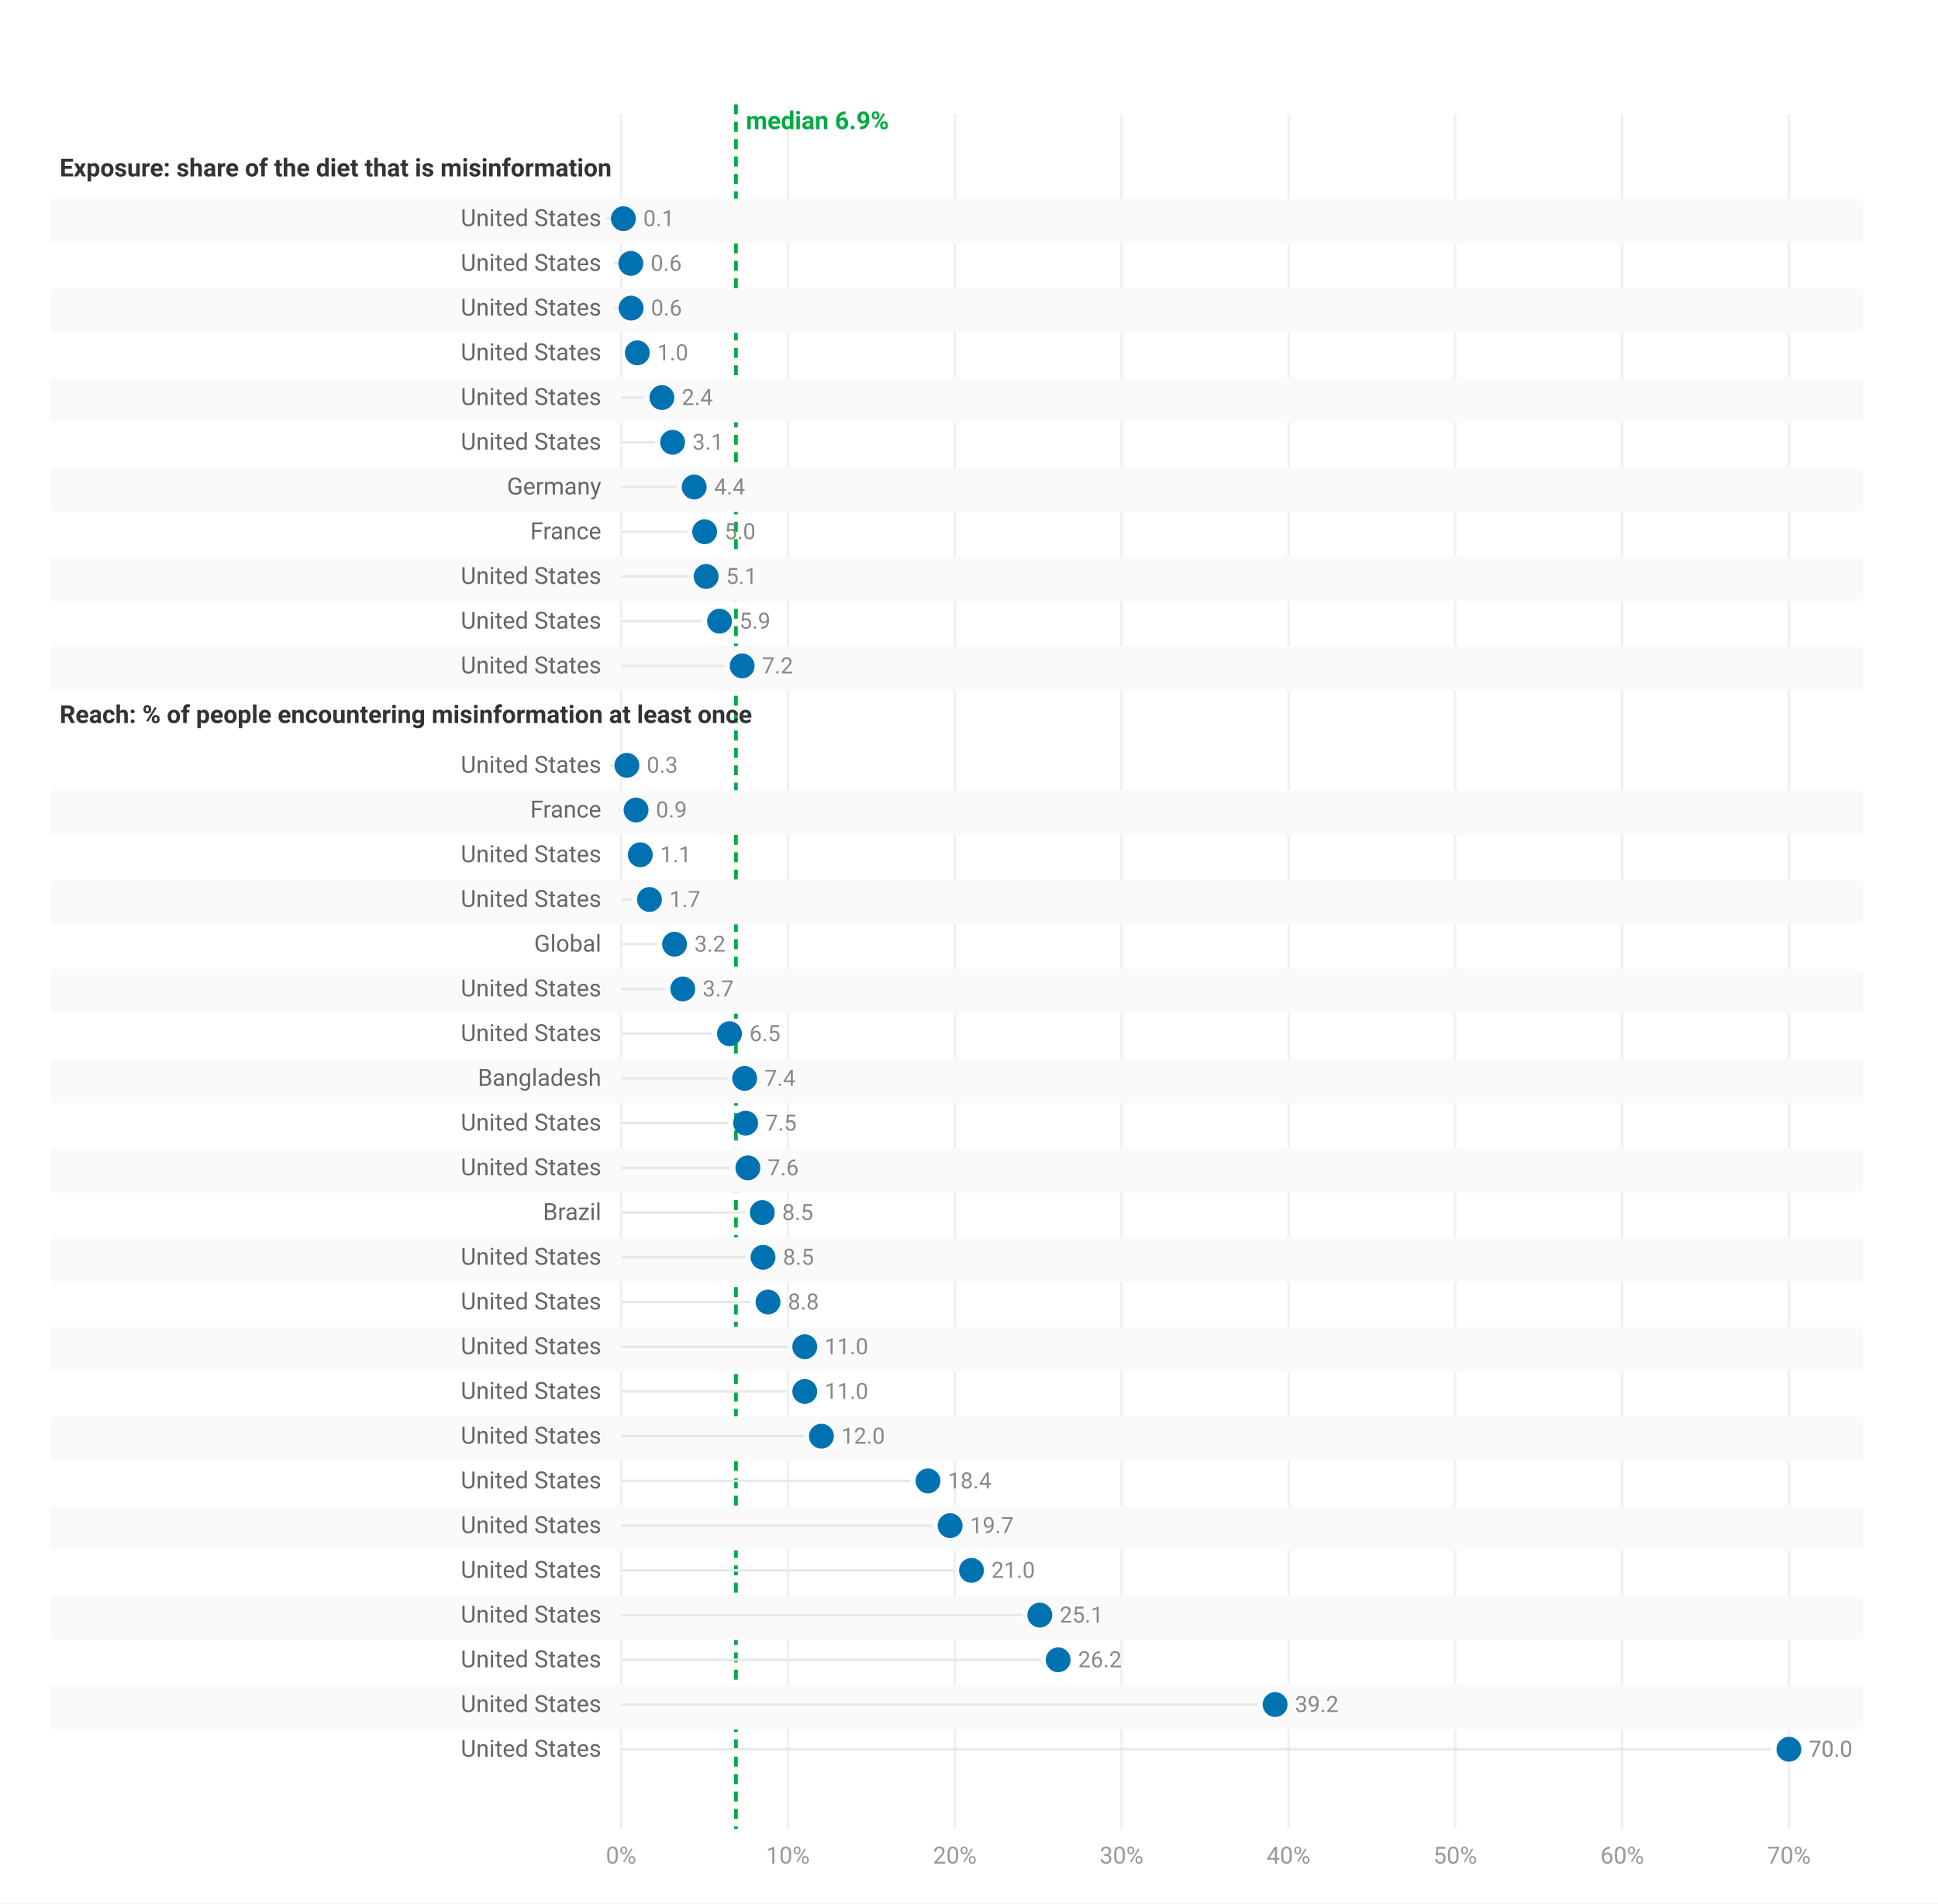
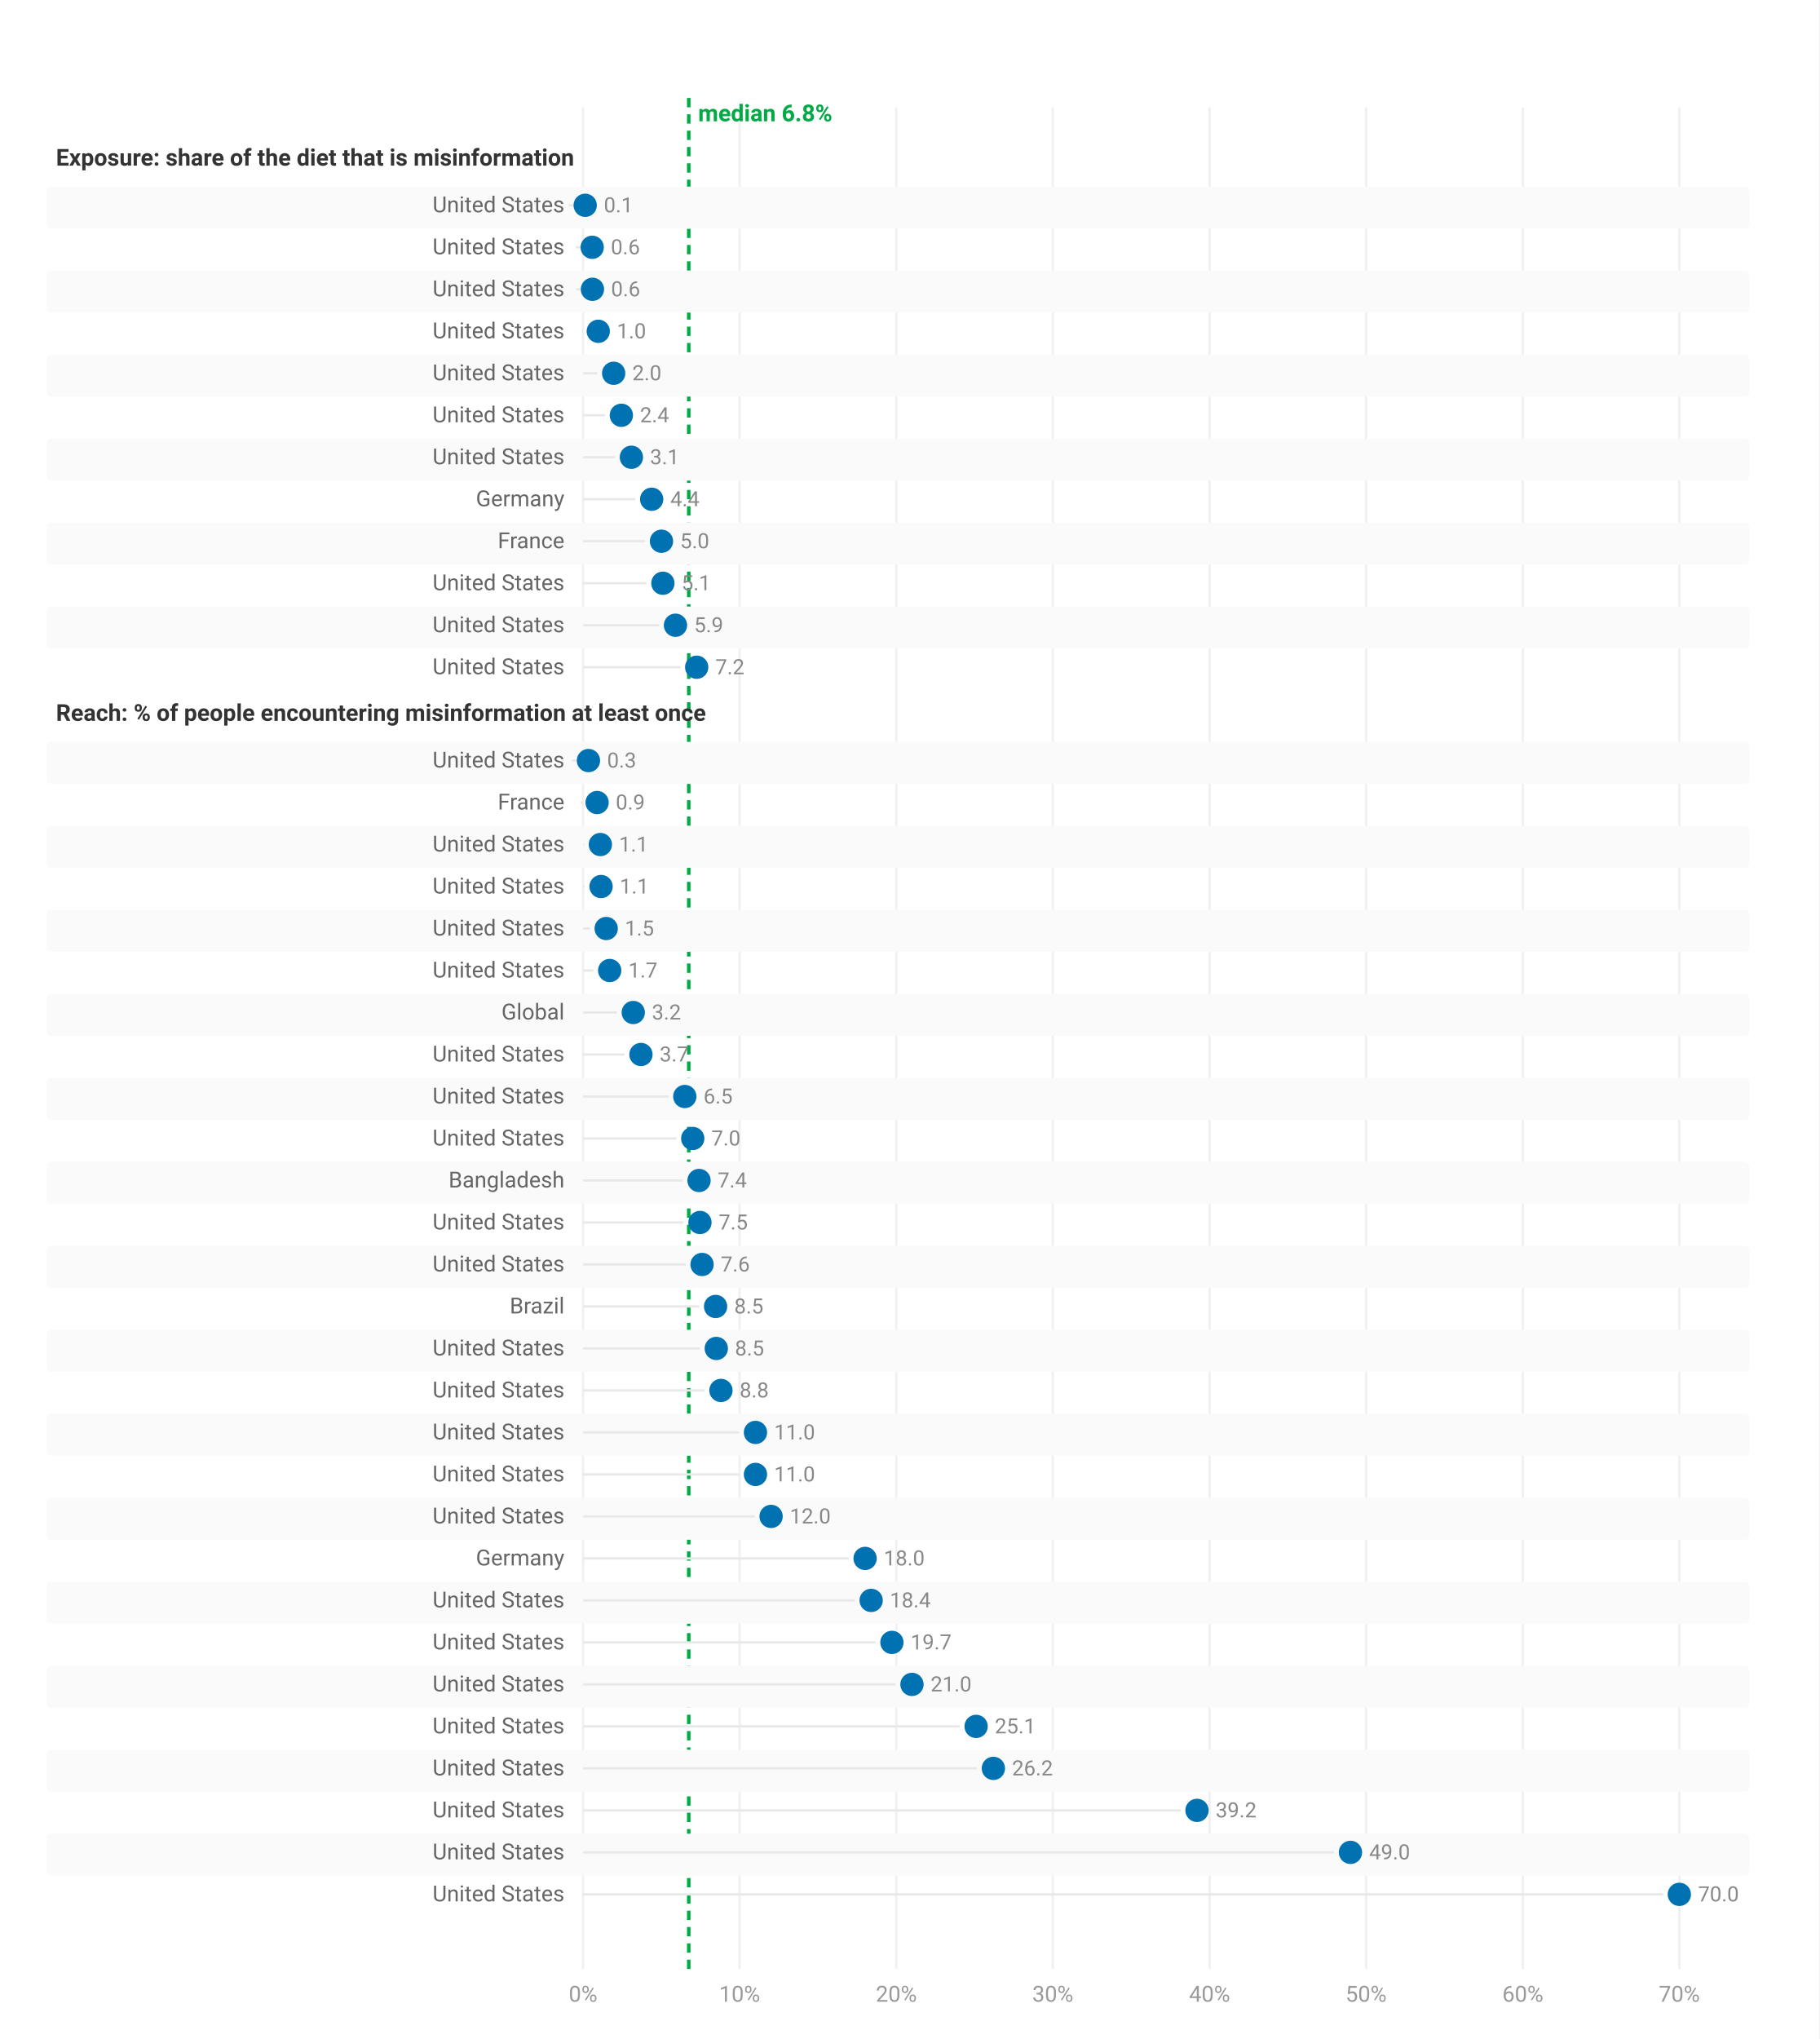
- <svg xmlns="http://www.w3.org/2000/svg" viewBox="0 0 780 766" font-family="-apple-system,Segoe UI,Roboto,sans-serif">
-   <rect x="0.0" y="0.0" width="780.0" height="766.0" rx="0" fill="#fff" />
-   <line x1="250.0" y1="46.0" x2="250.0" y2="736.0" stroke="#f0f0f0" stroke-width="1" />
-   <text x="250.0" y="750.0" font-size="9.5" text-anchor="middle" fill="#999" font-weight="normal">0%</text>
-   <line x1="317.1" y1="46.0" x2="317.1" y2="736.0" stroke="#f0f0f0" stroke-width="1" />
-   <text x="317.1" y="750.0" font-size="9.5" text-anchor="middle" fill="#999" font-weight="normal">10%</text>
-   <line x1="384.3" y1="46.0" x2="384.3" y2="736.0" stroke="#f0f0f0" stroke-width="1" />
-   <text x="384.3" y="750.0" font-size="9.5" text-anchor="middle" fill="#999" font-weight="normal">20%</text>
-   <line x1="451.4" y1="46.0" x2="451.4" y2="736.0" stroke="#f0f0f0" stroke-width="1" />
-   <text x="451.4" y="750.0" font-size="9.5" text-anchor="middle" fill="#999" font-weight="normal">30%</text>
-   <line x1="518.6" y1="46.0" x2="518.6" y2="736.0" stroke="#f0f0f0" stroke-width="1" />
-   <text x="518.6" y="750.0" font-size="9.5" text-anchor="middle" fill="#999" font-weight="normal">40%</text>
-   <line x1="585.7" y1="46.0" x2="585.7" y2="736.0" stroke="#f0f0f0" stroke-width="1" />
-   <text x="585.7" y="750.0" font-size="9.5" text-anchor="middle" fill="#999" font-weight="normal">50%</text>
-   <line x1="652.9" y1="46.0" x2="652.9" y2="736.0" stroke="#f0f0f0" stroke-width="1" />
-   <text x="652.9" y="750.0" font-size="9.5" text-anchor="middle" fill="#999" font-weight="normal">60%</text>
-   <line x1="720.0" y1="46.0" x2="720.0" y2="736.0" stroke="#f0f0f0" stroke-width="1" />
-   <text x="720.0" y="750.0" font-size="9.5" text-anchor="middle" fill="#999" font-weight="normal">70%</text>
-   <line x1="296.2" y1="42.0" x2="296.2" y2="736.0" stroke="#0a4" stroke-width="1.5" stroke-dasharray="4 3" />
-   <text x="300.2" y="52.0" font-size="10" text-anchor="start" fill="#0a4" font-weight="bold">median 6.9%</text>
+ <svg xmlns="http://www.w3.org/2000/svg" viewBox="0 0 780 874" font-family="-apple-system,Segoe UI,Roboto,sans-serif">
+   <rect x="0.0" y="0.0" width="780.0" height="874.0" rx="0" fill="#fff" />
+   <line x1="250.0" y1="46.0" x2="250.0" y2="844.0" stroke="#f0f0f0" stroke-width="1" />
+   <text x="250.0" y="858.0" font-size="9.5" text-anchor="middle" fill="#999" font-weight="normal">0%</text>
+   <line x1="317.1" y1="46.0" x2="317.1" y2="844.0" stroke="#f0f0f0" stroke-width="1" />
+   <text x="317.1" y="858.0" font-size="9.5" text-anchor="middle" fill="#999" font-weight="normal">10%</text>
+   <line x1="384.3" y1="46.0" x2="384.3" y2="844.0" stroke="#f0f0f0" stroke-width="1" />
+   <text x="384.3" y="858.0" font-size="9.5" text-anchor="middle" fill="#999" font-weight="normal">20%</text>
+   <line x1="451.4" y1="46.0" x2="451.4" y2="844.0" stroke="#f0f0f0" stroke-width="1" />
+   <text x="451.4" y="858.0" font-size="9.5" text-anchor="middle" fill="#999" font-weight="normal">30%</text>
+   <line x1="518.6" y1="46.0" x2="518.6" y2="844.0" stroke="#f0f0f0" stroke-width="1" />
+   <text x="518.6" y="858.0" font-size="9.5" text-anchor="middle" fill="#999" font-weight="normal">40%</text>
+   <line x1="585.7" y1="46.0" x2="585.7" y2="844.0" stroke="#f0f0f0" stroke-width="1" />
+   <text x="585.7" y="858.0" font-size="9.5" text-anchor="middle" fill="#999" font-weight="normal">50%</text>
+   <line x1="652.9" y1="46.0" x2="652.9" y2="844.0" stroke="#f0f0f0" stroke-width="1" />
+   <text x="652.9" y="858.0" font-size="9.5" text-anchor="middle" fill="#999" font-weight="normal">60%</text>
+   <line x1="720.0" y1="46.0" x2="720.0" y2="844.0" stroke="#f0f0f0" stroke-width="1" />
+   <text x="720.0" y="858.0" font-size="9.5" text-anchor="middle" fill="#999" font-weight="normal">70%</text>
+   <line x1="295.3" y1="42.0" x2="295.3" y2="844.0" stroke="#0a4" stroke-width="1.5" stroke-dasharray="4 3" />
+   <text x="299.3" y="52.0" font-size="10" text-anchor="start" fill="#0a4" font-weight="bold">median 6.8%</text>
  <text x="24.0" y="71.0" font-size="10" text-anchor="start" fill="#333" font-weight="bold">Exposure: share of the diet that is misinformation</text>
  <rect x="20.0" y="80.0" width="730.0" height="18.0" rx="2" fill="#fafafa" />
  <text x="242.0" y="91.0" font-size="9.5" text-anchor="end" fill="#666" font-weight="normal">United States</text>
  <line x1="250.0" y1="88.0" x2="243.9" y2="88.0" stroke="#e8e8e8" stroke-width="1" />
  <circle cx="250.9" cy="88.0" r="5" fill="#0072B2" stroke="none" />
  <text x="258.9" y="91.0" font-size="9" text-anchor="start" fill="#888" font-weight="normal">0.1</text>
  <text x="242.0" y="109.0" font-size="9.5" text-anchor="end" fill="#666" font-weight="normal">United States</text>
  <line x1="250.0" y1="106.0" x2="246.9" y2="106.0" stroke="#e8e8e8" stroke-width="1" />
  <circle cx="253.9" cy="106.0" r="5" fill="#0072B2" stroke="none" />
  <text x="261.9" y="109.0" font-size="9" text-anchor="start" fill="#888" font-weight="normal">0.6</text>
  <rect x="20.0" y="116.0" width="730.0" height="18.0" rx="2" fill="#fafafa" />
  <text x="242.0" y="127.0" font-size="9.5" text-anchor="end" fill="#666" font-weight="normal">United States</text>
  <line x1="250.0" y1="124.0" x2="247.0" y2="124.0" stroke="#e8e8e8" stroke-width="1" />
  <circle cx="254.0" cy="124.0" r="5" fill="#0072B2" stroke="none" />
  <text x="262.0" y="127.0" font-size="9" text-anchor="start" fill="#888" font-weight="normal">0.6</text>
  <text x="242.0" y="145.0" font-size="9.5" text-anchor="end" fill="#666" font-weight="normal">United States</text>
  <line x1="250.0" y1="142.0" x2="249.5" y2="142.0" stroke="#e8e8e8" stroke-width="1" />
  <circle cx="256.5" cy="142.0" r="5" fill="#0072B2" stroke="none" />
  <text x="264.5" y="145.0" font-size="9" text-anchor="start" fill="#888" font-weight="normal">1.0</text>
  <rect x="20.0" y="152.0" width="730.0" height="18.0" rx="2" fill="#fafafa" />
  <text x="242.0" y="163.0" font-size="9.5" text-anchor="end" fill="#666" font-weight="normal">United States</text>
-   <line x1="250.0" y1="160.0" x2="259.4" y2="160.0" stroke="#e8e8e8" stroke-width="1" />
-   <circle cx="266.4" cy="160.0" r="5" fill="#0072B2" stroke="none" />
-   <text x="274.4" y="163.0" font-size="9" text-anchor="start" fill="#888" font-weight="normal">2.4</text>
+   <line x1="250.0" y1="160.0" x2="256.1" y2="160.0" stroke="#e8e8e8" stroke-width="1" />
+   <circle cx="263.1" cy="160.0" r="5" fill="#0072B2" stroke="none" />
+   <text x="271.1" y="163.0" font-size="9" text-anchor="start" fill="#888" font-weight="normal">2.0</text>
  <text x="242.0" y="181.0" font-size="9.5" text-anchor="end" fill="#666" font-weight="normal">United States</text>
-   <line x1="250.0" y1="178.0" x2="263.7" y2="178.0" stroke="#e8e8e8" stroke-width="1" />
-   <circle cx="270.7" cy="178.0" r="5" fill="#0072B2" stroke="none" />
-   <text x="278.7" y="181.0" font-size="9" text-anchor="start" fill="#888" font-weight="normal">3.1</text>
+   <line x1="250.0" y1="178.0" x2="259.4" y2="178.0" stroke="#e8e8e8" stroke-width="1" />
+   <circle cx="266.4" cy="178.0" r="5" fill="#0072B2" stroke="none" />
+   <text x="274.4" y="181.0" font-size="9" text-anchor="start" fill="#888" font-weight="normal">2.4</text>
  <rect x="20.0" y="188.0" width="730.0" height="18.0" rx="2" fill="#fafafa" />
-   <text x="242.0" y="199.0" font-size="9.5" text-anchor="end" fill="#666" font-weight="normal">Germany</text>
-   <line x1="250.0" y1="196.0" x2="272.4" y2="196.0" stroke="#e8e8e8" stroke-width="1" />
-   <circle cx="279.4" cy="196.0" r="5" fill="#0072B2" stroke="none" />
-   <text x="287.4" y="199.0" font-size="9" text-anchor="start" fill="#888" font-weight="normal">4.4</text>
-   <text x="242.0" y="217.0" font-size="9.5" text-anchor="end" fill="#666" font-weight="normal">France</text>
-   <line x1="250.0" y1="214.0" x2="276.6" y2="214.0" stroke="#e8e8e8" stroke-width="1" />
-   <circle cx="283.6" cy="214.0" r="5" fill="#0072B2" stroke="none" />
-   <text x="291.6" y="217.0" font-size="9" text-anchor="start" fill="#888" font-weight="normal">5.0</text>
+   <text x="242.0" y="199.0" font-size="9.5" text-anchor="end" fill="#666" font-weight="normal">United States</text>
+   <line x1="250.0" y1="196.0" x2="263.7" y2="196.0" stroke="#e8e8e8" stroke-width="1" />
+   <circle cx="270.7" cy="196.0" r="5" fill="#0072B2" stroke="none" />
+   <text x="278.7" y="199.0" font-size="9" text-anchor="start" fill="#888" font-weight="normal">3.1</text>
+   <text x="242.0" y="217.0" font-size="9.5" text-anchor="end" fill="#666" font-weight="normal">Germany</text>
+   <line x1="250.0" y1="214.0" x2="272.4" y2="214.0" stroke="#e8e8e8" stroke-width="1" />
+   <circle cx="279.4" cy="214.0" r="5" fill="#0072B2" stroke="none" />
+   <text x="287.4" y="217.0" font-size="9" text-anchor="start" fill="#888" font-weight="normal">4.4</text>
  <rect x="20.0" y="224.0" width="730.0" height="18.0" rx="2" fill="#fafafa" />
-   <text x="242.0" y="235.0" font-size="9.5" text-anchor="end" fill="#666" font-weight="normal">United States</text>
-   <line x1="250.0" y1="232.0" x2="277.2" y2="232.0" stroke="#e8e8e8" stroke-width="1" />
-   <circle cx="284.2" cy="232.0" r="5" fill="#0072B2" stroke="none" />
-   <text x="292.2" y="235.0" font-size="9" text-anchor="start" fill="#888" font-weight="normal">5.1</text>
+   <text x="242.0" y="235.0" font-size="9.5" text-anchor="end" fill="#666" font-weight="normal">France</text>
+   <line x1="250.0" y1="232.0" x2="276.6" y2="232.0" stroke="#e8e8e8" stroke-width="1" />
+   <circle cx="283.6" cy="232.0" r="5" fill="#0072B2" stroke="none" />
+   <text x="291.6" y="235.0" font-size="9" text-anchor="start" fill="#888" font-weight="normal">5.0</text>
  <text x="242.0" y="253.0" font-size="9.5" text-anchor="end" fill="#666" font-weight="normal">United States</text>
-   <line x1="250.0" y1="250.0" x2="282.6" y2="250.0" stroke="#e8e8e8" stroke-width="1" />
-   <circle cx="289.6" cy="250.0" r="5" fill="#0072B2" stroke="none" />
-   <text x="297.6" y="253.0" font-size="9" text-anchor="start" fill="#888" font-weight="normal">5.9</text>
+   <line x1="250.0" y1="250.0" x2="277.2" y2="250.0" stroke="#e8e8e8" stroke-width="1" />
+   <circle cx="284.2" cy="250.0" r="5" fill="#0072B2" stroke="none" />
+   <text x="292.2" y="253.0" font-size="9" text-anchor="start" fill="#888" font-weight="normal">5.1</text>
  <rect x="20.0" y="260.0" width="730.0" height="18.0" rx="2" fill="#fafafa" />
  <text x="242.0" y="271.0" font-size="9.5" text-anchor="end" fill="#666" font-weight="normal">United States</text>
-   <line x1="250.0" y1="268.0" x2="291.7" y2="268.0" stroke="#e8e8e8" stroke-width="1" />
-   <circle cx="298.7" cy="268.0" r="5" fill="#0072B2" stroke="none" />
-   <text x="306.7" y="271.0" font-size="9" text-anchor="start" fill="#888" font-weight="normal">7.2</text>
-   <text x="24.0" y="291.0" font-size="10" text-anchor="start" fill="#333" font-weight="bold">Reach: % of people encountering misinformation at least once</text>
-   <text x="242.0" y="311.0" font-size="9.5" text-anchor="end" fill="#666" font-weight="normal">United States</text>
-   <line x1="250.0" y1="308.0" x2="245.3" y2="308.0" stroke="#e8e8e8" stroke-width="1" />
-   <circle cx="252.3" cy="308.0" r="5" fill="#0072B2" stroke="none" />
-   <text x="260.3" y="311.0" font-size="9" text-anchor="start" fill="#888" font-weight="normal">0.3</text>
+   <line x1="250.0" y1="268.0" x2="282.6" y2="268.0" stroke="#e8e8e8" stroke-width="1" />
+   <circle cx="289.6" cy="268.0" r="5" fill="#0072B2" stroke="none" />
+   <text x="297.6" y="271.0" font-size="9" text-anchor="start" fill="#888" font-weight="normal">5.9</text>
+   <text x="242.0" y="289.0" font-size="9.5" text-anchor="end" fill="#666" font-weight="normal">United States</text>
+   <line x1="250.0" y1="286.0" x2="291.7" y2="286.0" stroke="#e8e8e8" stroke-width="1" />
+   <circle cx="298.7" cy="286.0" r="5" fill="#0072B2" stroke="none" />
+   <text x="306.7" y="289.0" font-size="9" text-anchor="start" fill="#888" font-weight="normal">7.2</text>
+   <text x="24.0" y="309.0" font-size="10" text-anchor="start" fill="#333" font-weight="bold">Reach: % of people encountering misinformation at least once</text>
  <rect x="20.0" y="318.0" width="730.0" height="18.0" rx="2" fill="#fafafa" />
-   <text x="242.0" y="329.0" font-size="9.5" text-anchor="end" fill="#666" font-weight="normal">France</text>
-   <line x1="250.0" y1="326.0" x2="249.0" y2="326.0" stroke="#e8e8e8" stroke-width="1" />
-   <circle cx="256.0" cy="326.0" r="5" fill="#0072B2" stroke="none" />
-   <text x="264.0" y="329.0" font-size="9" text-anchor="start" fill="#888" font-weight="normal">0.9</text>
-   <text x="242.0" y="347.0" font-size="9.5" text-anchor="end" fill="#666" font-weight="normal">United States</text>
-   <line x1="250.0" y1="344.0" x2="250.7" y2="344.0" stroke="#e8e8e8" stroke-width="1" />
-   <circle cx="257.7" cy="344.0" r="5" fill="#0072B2" stroke="none" />
-   <text x="265.7" y="347.0" font-size="9" text-anchor="start" fill="#888" font-weight="normal">1.1</text>
+   <text x="242.0" y="329.0" font-size="9.5" text-anchor="end" fill="#666" font-weight="normal">United States</text>
+   <line x1="250.0" y1="326.0" x2="245.3" y2="326.0" stroke="#e8e8e8" stroke-width="1" />
+   <circle cx="252.3" cy="326.0" r="5" fill="#0072B2" stroke="none" />
+   <text x="260.3" y="329.0" font-size="9" text-anchor="start" fill="#888" font-weight="normal">0.3</text>
+   <text x="242.0" y="347.0" font-size="9.5" text-anchor="end" fill="#666" font-weight="normal">France</text>
+   <line x1="250.0" y1="344.0" x2="249.0" y2="344.0" stroke="#e8e8e8" stroke-width="1" />
+   <circle cx="256.0" cy="344.0" r="5" fill="#0072B2" stroke="none" />
+   <text x="264.0" y="347.0" font-size="9" text-anchor="start" fill="#888" font-weight="normal">0.9</text>
  <rect x="20.0" y="354.0" width="730.0" height="18.0" rx="2" fill="#fafafa" />
  <text x="242.0" y="365.0" font-size="9.5" text-anchor="end" fill="#666" font-weight="normal">United States</text>
-   <line x1="250.0" y1="362.0" x2="254.4" y2="362.0" stroke="#e8e8e8" stroke-width="1" />
-   <circle cx="261.4" cy="362.0" r="5" fill="#0072B2" stroke="none" />
-   <text x="269.4" y="365.0" font-size="9" text-anchor="start" fill="#888" font-weight="normal">1.7</text>
-   <text x="242.0" y="383.0" font-size="9.5" text-anchor="end" fill="#666" font-weight="normal">Global</text>
-   <line x1="250.0" y1="380.0" x2="264.5" y2="380.0" stroke="#e8e8e8" stroke-width="1" />
-   <circle cx="271.5" cy="380.0" r="5" fill="#0072B2" stroke="none" />
-   <text x="279.5" y="383.0" font-size="9" text-anchor="start" fill="#888" font-weight="normal">3.2</text>
+   <line x1="250.0" y1="362.0" x2="250.4" y2="362.0" stroke="#e8e8e8" stroke-width="1" />
+   <circle cx="257.4" cy="362.0" r="5" fill="#0072B2" stroke="none" />
+   <text x="265.4" y="365.0" font-size="9" text-anchor="start" fill="#888" font-weight="normal">1.1</text>
+   <text x="242.0" y="383.0" font-size="9.5" text-anchor="end" fill="#666" font-weight="normal">United States</text>
+   <line x1="250.0" y1="380.0" x2="250.7" y2="380.0" stroke="#e8e8e8" stroke-width="1" />
+   <circle cx="257.7" cy="380.0" r="5" fill="#0072B2" stroke="none" />
+   <text x="265.7" y="383.0" font-size="9" text-anchor="start" fill="#888" font-weight="normal">1.1</text>
  <rect x="20.0" y="390.0" width="730.0" height="18.0" rx="2" fill="#fafafa" />
  <text x="242.0" y="401.0" font-size="9.5" text-anchor="end" fill="#666" font-weight="normal">United States</text>
-   <line x1="250.0" y1="398.0" x2="267.8" y2="398.0" stroke="#e8e8e8" stroke-width="1" />
-   <circle cx="274.8" cy="398.0" r="5" fill="#0072B2" stroke="none" />
-   <text x="282.8" y="401.0" font-size="9" text-anchor="start" fill="#888" font-weight="normal">3.7</text>
+   <line x1="250.0" y1="398.0" x2="252.9" y2="398.0" stroke="#e8e8e8" stroke-width="1" />
+   <circle cx="259.9" cy="398.0" r="5" fill="#0072B2" stroke="none" />
+   <text x="267.9" y="401.0" font-size="9" text-anchor="start" fill="#888" font-weight="normal">1.5</text>
  <text x="242.0" y="419.0" font-size="9.5" text-anchor="end" fill="#666" font-weight="normal">United States</text>
-   <line x1="250.0" y1="416.0" x2="286.6" y2="416.0" stroke="#e8e8e8" stroke-width="1" />
-   <circle cx="293.6" cy="416.0" r="5" fill="#0072B2" stroke="none" />
-   <text x="301.6" y="419.0" font-size="9" text-anchor="start" fill="#888" font-weight="normal">6.5</text>
+   <line x1="250.0" y1="416.0" x2="254.4" y2="416.0" stroke="#e8e8e8" stroke-width="1" />
+   <circle cx="261.4" cy="416.0" r="5" fill="#0072B2" stroke="none" />
+   <text x="269.4" y="419.0" font-size="9" text-anchor="start" fill="#888" font-weight="normal">1.7</text>
  <rect x="20.0" y="426.0" width="730.0" height="18.0" rx="2" fill="#fafafa" />
-   <text x="242.0" y="437.0" font-size="9.5" text-anchor="end" fill="#666" font-weight="normal">Bangladesh</text>
-   <line x1="250.0" y1="434.0" x2="292.7" y2="434.0" stroke="#e8e8e8" stroke-width="1" />
-   <circle cx="299.7" cy="434.0" r="5" fill="#0072B2" stroke="none" />
-   <text x="307.7" y="437.0" font-size="9" text-anchor="start" fill="#888" font-weight="normal">7.4</text>
+   <text x="242.0" y="437.0" font-size="9.5" text-anchor="end" fill="#666" font-weight="normal">Global</text>
+   <line x1="250.0" y1="434.0" x2="264.5" y2="434.0" stroke="#e8e8e8" stroke-width="1" />
+   <circle cx="271.5" cy="434.0" r="5" fill="#0072B2" stroke="none" />
+   <text x="279.5" y="437.0" font-size="9" text-anchor="start" fill="#888" font-weight="normal">3.2</text>
  <text x="242.0" y="455.0" font-size="9.5" text-anchor="end" fill="#666" font-weight="normal">United States</text>
-   <line x1="250.0" y1="452.0" x2="293.1" y2="452.0" stroke="#e8e8e8" stroke-width="1" />
-   <circle cx="300.1" cy="452.0" r="5" fill="#0072B2" stroke="none" />
-   <text x="308.1" y="455.0" font-size="9" text-anchor="start" fill="#888" font-weight="normal">7.5</text>
+   <line x1="250.0" y1="452.0" x2="267.8" y2="452.0" stroke="#e8e8e8" stroke-width="1" />
+   <circle cx="274.8" cy="452.0" r="5" fill="#0072B2" stroke="none" />
+   <text x="282.8" y="455.0" font-size="9" text-anchor="start" fill="#888" font-weight="normal">3.7</text>
  <rect x="20.0" y="462.0" width="730.0" height="18.0" rx="2" fill="#fafafa" />
  <text x="242.0" y="473.0" font-size="9.5" text-anchor="end" fill="#666" font-weight="normal">United States</text>
-   <line x1="250.0" y1="470.0" x2="294.0" y2="470.0" stroke="#e8e8e8" stroke-width="1" />
-   <circle cx="301.0" cy="470.0" r="5" fill="#0072B2" stroke="none" />
-   <text x="309.0" y="473.0" font-size="9" text-anchor="start" fill="#888" font-weight="normal">7.6</text>
-   <text x="242.0" y="491.0" font-size="9.5" text-anchor="end" fill="#666" font-weight="normal">Brazil</text>
-   <line x1="250.0" y1="488.0" x2="299.8" y2="488.0" stroke="#e8e8e8" stroke-width="1" />
-   <circle cx="306.8" cy="488.0" r="5" fill="#0072B2" stroke="none" />
-   <text x="314.8" y="491.0" font-size="9" text-anchor="start" fill="#888" font-weight="normal">8.5</text>
+   <line x1="250.0" y1="470.0" x2="286.6" y2="470.0" stroke="#e8e8e8" stroke-width="1" />
+   <circle cx="293.6" cy="470.0" r="5" fill="#0072B2" stroke="none" />
+   <text x="301.6" y="473.0" font-size="9" text-anchor="start" fill="#888" font-weight="normal">6.5</text>
+   <text x="242.0" y="491.0" font-size="9.5" text-anchor="end" fill="#666" font-weight="normal">United States</text>
+   <line x1="250.0" y1="488.0" x2="290.0" y2="488.0" stroke="#e8e8e8" stroke-width="1" />
+   <circle cx="297.0" cy="488.0" r="5" fill="#0072B2" stroke="none" />
+   <text x="305.0" y="491.0" font-size="9" text-anchor="start" fill="#888" font-weight="normal">7.0</text>
  <rect x="20.0" y="498.0" width="730.0" height="18.0" rx="2" fill="#fafafa" />
-   <text x="242.0" y="509.0" font-size="9.5" text-anchor="end" fill="#666" font-weight="normal">United States</text>
-   <line x1="250.0" y1="506.0" x2="300.1" y2="506.0" stroke="#e8e8e8" stroke-width="1" />
-   <circle cx="307.1" cy="506.0" r="5" fill="#0072B2" stroke="none" />
-   <text x="315.1" y="509.0" font-size="9" text-anchor="start" fill="#888" font-weight="normal">8.5</text>
+   <text x="242.0" y="509.0" font-size="9.5" text-anchor="end" fill="#666" font-weight="normal">Bangladesh</text>
+   <line x1="250.0" y1="506.0" x2="292.7" y2="506.0" stroke="#e8e8e8" stroke-width="1" />
+   <circle cx="299.7" cy="506.0" r="5" fill="#0072B2" stroke="none" />
+   <text x="307.7" y="509.0" font-size="9" text-anchor="start" fill="#888" font-weight="normal">7.4</text>
  <text x="242.0" y="527.0" font-size="9.5" text-anchor="end" fill="#666" font-weight="normal">United States</text>
-   <line x1="250.0" y1="524.0" x2="302.1" y2="524.0" stroke="#e8e8e8" stroke-width="1" />
-   <circle cx="309.1" cy="524.0" r="5" fill="#0072B2" stroke="none" />
-   <text x="317.1" y="527.0" font-size="9" text-anchor="start" fill="#888" font-weight="normal">8.8</text>
+   <line x1="250.0" y1="524.0" x2="293.1" y2="524.0" stroke="#e8e8e8" stroke-width="1" />
+   <circle cx="300.1" cy="524.0" r="5" fill="#0072B2" stroke="none" />
+   <text x="308.1" y="527.0" font-size="9" text-anchor="start" fill="#888" font-weight="normal">7.5</text>
  <rect x="20.0" y="534.0" width="730.0" height="18.0" rx="2" fill="#fafafa" />
  <text x="242.0" y="545.0" font-size="9.5" text-anchor="end" fill="#666" font-weight="normal">United States</text>
-   <line x1="250.0" y1="542.0" x2="316.9" y2="542.0" stroke="#e8e8e8" stroke-width="1" />
-   <circle cx="323.9" cy="542.0" r="5" fill="#0072B2" stroke="none" />
-   <text x="331.9" y="545.0" font-size="9" text-anchor="start" fill="#888" font-weight="normal">11.0</text>
-   <text x="242.0" y="563.0" font-size="9.5" text-anchor="end" fill="#666" font-weight="normal">United States</text>
-   <line x1="250.0" y1="560.0" x2="316.9" y2="560.0" stroke="#e8e8e8" stroke-width="1" />
-   <circle cx="323.9" cy="560.0" r="5" fill="#0072B2" stroke="none" />
-   <text x="331.9" y="563.0" font-size="9" text-anchor="start" fill="#888" font-weight="normal">11.0</text>
+   <line x1="250.0" y1="542.0" x2="294.0" y2="542.0" stroke="#e8e8e8" stroke-width="1" />
+   <circle cx="301.0" cy="542.0" r="5" fill="#0072B2" stroke="none" />
+   <text x="309.0" y="545.0" font-size="9" text-anchor="start" fill="#888" font-weight="normal">7.6</text>
+   <text x="242.0" y="563.0" font-size="9.5" text-anchor="end" fill="#666" font-weight="normal">Brazil</text>
+   <line x1="250.0" y1="560.0" x2="299.8" y2="560.0" stroke="#e8e8e8" stroke-width="1" />
+   <circle cx="306.8" cy="560.0" r="5" fill="#0072B2" stroke="none" />
+   <text x="314.8" y="563.0" font-size="9" text-anchor="start" fill="#888" font-weight="normal">8.5</text>
  <rect x="20.0" y="570.0" width="730.0" height="18.0" rx="2" fill="#fafafa" />
  <text x="242.0" y="581.0" font-size="9.5" text-anchor="end" fill="#666" font-weight="normal">United States</text>
-   <line x1="250.0" y1="578.0" x2="323.6" y2="578.0" stroke="#e8e8e8" stroke-width="1" />
-   <circle cx="330.6" cy="578.0" r="5" fill="#0072B2" stroke="none" />
-   <text x="338.6" y="581.0" font-size="9" text-anchor="start" fill="#888" font-weight="normal">12.0</text>
+   <line x1="250.0" y1="578.0" x2="300.1" y2="578.0" stroke="#e8e8e8" stroke-width="1" />
+   <circle cx="307.1" cy="578.0" r="5" fill="#0072B2" stroke="none" />
+   <text x="315.1" y="581.0" font-size="9" text-anchor="start" fill="#888" font-weight="normal">8.5</text>
  <text x="242.0" y="599.0" font-size="9.5" text-anchor="end" fill="#666" font-weight="normal">United States</text>
-   <line x1="250.0" y1="596.0" x2="366.5" y2="596.0" stroke="#e8e8e8" stroke-width="1" />
-   <circle cx="373.5" cy="596.0" r="5" fill="#0072B2" stroke="none" />
-   <text x="381.5" y="599.0" font-size="9" text-anchor="start" fill="#888" font-weight="normal">18.4</text>
+   <line x1="250.0" y1="596.0" x2="302.1" y2="596.0" stroke="#e8e8e8" stroke-width="1" />
+   <circle cx="309.1" cy="596.0" r="5" fill="#0072B2" stroke="none" />
+   <text x="317.1" y="599.0" font-size="9" text-anchor="start" fill="#888" font-weight="normal">8.8</text>
  <rect x="20.0" y="606.0" width="730.0" height="18.0" rx="2" fill="#fafafa" />
  <text x="242.0" y="617.0" font-size="9.5" text-anchor="end" fill="#666" font-weight="normal">United States</text>
-   <line x1="250.0" y1="614.0" x2="375.4" y2="614.0" stroke="#e8e8e8" stroke-width="1" />
-   <circle cx="382.4" cy="614.0" r="5" fill="#0072B2" stroke="none" />
-   <text x="390.4" y="617.0" font-size="9" text-anchor="start" fill="#888" font-weight="normal">19.7</text>
+   <line x1="250.0" y1="614.0" x2="316.9" y2="614.0" stroke="#e8e8e8" stroke-width="1" />
+   <circle cx="323.9" cy="614.0" r="5" fill="#0072B2" stroke="none" />
+   <text x="331.9" y="617.0" font-size="9" text-anchor="start" fill="#888" font-weight="normal">11.0</text>
  <text x="242.0" y="635.0" font-size="9.5" text-anchor="end" fill="#666" font-weight="normal">United States</text>
-   <line x1="250.0" y1="632.0" x2="384.0" y2="632.0" stroke="#e8e8e8" stroke-width="1" />
-   <circle cx="391.0" cy="632.0" r="5" fill="#0072B2" stroke="none" />
-   <text x="399.0" y="635.0" font-size="9" text-anchor="start" fill="#888" font-weight="normal">21.0</text>
+   <line x1="250.0" y1="632.0" x2="316.9" y2="632.0" stroke="#e8e8e8" stroke-width="1" />
+   <circle cx="323.9" cy="632.0" r="5" fill="#0072B2" stroke="none" />
+   <text x="331.9" y="635.0" font-size="9" text-anchor="start" fill="#888" font-weight="normal">11.0</text>
  <rect x="20.0" y="642.0" width="730.0" height="18.0" rx="2" fill="#fafafa" />
  <text x="242.0" y="653.0" font-size="9.5" text-anchor="end" fill="#666" font-weight="normal">United States</text>
-   <line x1="250.0" y1="650.0" x2="411.5" y2="650.0" stroke="#e8e8e8" stroke-width="1" />
-   <circle cx="418.5" cy="650.0" r="5" fill="#0072B2" stroke="none" />
-   <text x="426.5" y="653.0" font-size="9" text-anchor="start" fill="#888" font-weight="normal">25.1</text>
-   <text x="242.0" y="671.0" font-size="9.5" text-anchor="end" fill="#666" font-weight="normal">United States</text>
-   <line x1="250.0" y1="668.0" x2="418.9" y2="668.0" stroke="#e8e8e8" stroke-width="1" />
-   <circle cx="425.9" cy="668.0" r="5" fill="#0072B2" stroke="none" />
-   <text x="433.9" y="671.0" font-size="9" text-anchor="start" fill="#888" font-weight="normal">26.2</text>
+   <line x1="250.0" y1="650.0" x2="323.6" y2="650.0" stroke="#e8e8e8" stroke-width="1" />
+   <circle cx="330.6" cy="650.0" r="5" fill="#0072B2" stroke="none" />
+   <text x="338.6" y="653.0" font-size="9" text-anchor="start" fill="#888" font-weight="normal">12.0</text>
+   <text x="242.0" y="671.0" font-size="9.5" text-anchor="end" fill="#666" font-weight="normal">Germany</text>
+   <line x1="250.0" y1="668.0" x2="363.9" y2="668.0" stroke="#e8e8e8" stroke-width="1" />
+   <circle cx="370.9" cy="668.0" r="5" fill="#0072B2" stroke="none" />
+   <text x="378.9" y="671.0" font-size="9" text-anchor="start" fill="#888" font-weight="normal">18.0</text>
  <rect x="20.0" y="678.0" width="730.0" height="18.0" rx="2" fill="#fafafa" />
  <text x="242.0" y="689.0" font-size="9.5" text-anchor="end" fill="#666" font-weight="normal">United States</text>
-   <line x1="250.0" y1="686.0" x2="506.2" y2="686.0" stroke="#e8e8e8" stroke-width="1" />
-   <circle cx="513.2" cy="686.0" r="5" fill="#0072B2" stroke="none" />
-   <text x="521.2" y="689.0" font-size="9" text-anchor="start" fill="#888" font-weight="normal">39.2</text>
+   <line x1="250.0" y1="686.0" x2="366.5" y2="686.0" stroke="#e8e8e8" stroke-width="1" />
+   <circle cx="373.5" cy="686.0" r="5" fill="#0072B2" stroke="none" />
+   <text x="381.5" y="689.0" font-size="9" text-anchor="start" fill="#888" font-weight="normal">18.4</text>
  <text x="242.0" y="707.0" font-size="9.5" text-anchor="end" fill="#666" font-weight="normal">United States</text>
-   <line x1="250.0" y1="704.0" x2="713.0" y2="704.0" stroke="#e8e8e8" stroke-width="1" />
-   <circle cx="720.0" cy="704.0" r="5" fill="#0072B2" stroke="none" />
-   <text x="728.0" y="707.0" font-size="9" text-anchor="start" fill="#888" font-weight="normal">70.0</text>
+   <line x1="250.0" y1="704.0" x2="375.4" y2="704.0" stroke="#e8e8e8" stroke-width="1" />
+   <circle cx="382.4" cy="704.0" r="5" fill="#0072B2" stroke="none" />
+   <text x="390.4" y="707.0" font-size="9" text-anchor="start" fill="#888" font-weight="normal">19.7</text>
+   <rect x="20.0" y="714.0" width="730.0" height="18.0" rx="2" fill="#fafafa" />
+   <text x="242.0" y="725.0" font-size="9.5" text-anchor="end" fill="#666" font-weight="normal">United States</text>
+   <line x1="250.0" y1="722.0" x2="384.0" y2="722.0" stroke="#e8e8e8" stroke-width="1" />
+   <circle cx="391.0" cy="722.0" r="5" fill="#0072B2" stroke="none" />
+   <text x="399.0" y="725.0" font-size="9" text-anchor="start" fill="#888" font-weight="normal">21.0</text>
+   <text x="242.0" y="743.0" font-size="9.5" text-anchor="end" fill="#666" font-weight="normal">United States</text>
+   <line x1="250.0" y1="740.0" x2="411.5" y2="740.0" stroke="#e8e8e8" stroke-width="1" />
+   <circle cx="418.5" cy="740.0" r="5" fill="#0072B2" stroke="none" />
+   <text x="426.5" y="743.0" font-size="9" text-anchor="start" fill="#888" font-weight="normal">25.1</text>
+   <rect x="20.0" y="750.0" width="730.0" height="18.0" rx="2" fill="#fafafa" />
+   <text x="242.0" y="761.0" font-size="9.5" text-anchor="end" fill="#666" font-weight="normal">United States</text>
+   <line x1="250.0" y1="758.0" x2="418.9" y2="758.0" stroke="#e8e8e8" stroke-width="1" />
+   <circle cx="425.9" cy="758.0" r="5" fill="#0072B2" stroke="none" />
+   <text x="433.9" y="761.0" font-size="9" text-anchor="start" fill="#888" font-weight="normal">26.2</text>
+   <text x="242.0" y="779.0" font-size="9.5" text-anchor="end" fill="#666" font-weight="normal">United States</text>
+   <line x1="250.0" y1="776.0" x2="506.2" y2="776.0" stroke="#e8e8e8" stroke-width="1" />
+   <circle cx="513.2" cy="776.0" r="5" fill="#0072B2" stroke="none" />
+   <text x="521.2" y="779.0" font-size="9" text-anchor="start" fill="#888" font-weight="normal">39.2</text>
+   <rect x="20.0" y="786.0" width="730.0" height="18.0" rx="2" fill="#fafafa" />
+   <text x="242.0" y="797.0" font-size="9.5" text-anchor="end" fill="#666" font-weight="normal">United States</text>
+   <line x1="250.0" y1="794.0" x2="572.0" y2="794.0" stroke="#e8e8e8" stroke-width="1" />
+   <circle cx="579.0" cy="794.0" r="5" fill="#0072B2" stroke="none" />
+   <text x="587.0" y="797.0" font-size="9" text-anchor="start" fill="#888" font-weight="normal">49.0</text>
+   <text x="242.0" y="815.0" font-size="9.5" text-anchor="end" fill="#666" font-weight="normal">United States</text>
+   <line x1="250.0" y1="812.0" x2="713.0" y2="812.0" stroke="#e8e8e8" stroke-width="1" />
+   <circle cx="720.0" cy="812.0" r="5" fill="#0072B2" stroke="none" />
+   <text x="728.0" y="815.0" font-size="9" text-anchor="start" fill="#888" font-weight="normal">70.0</text>
</svg>
